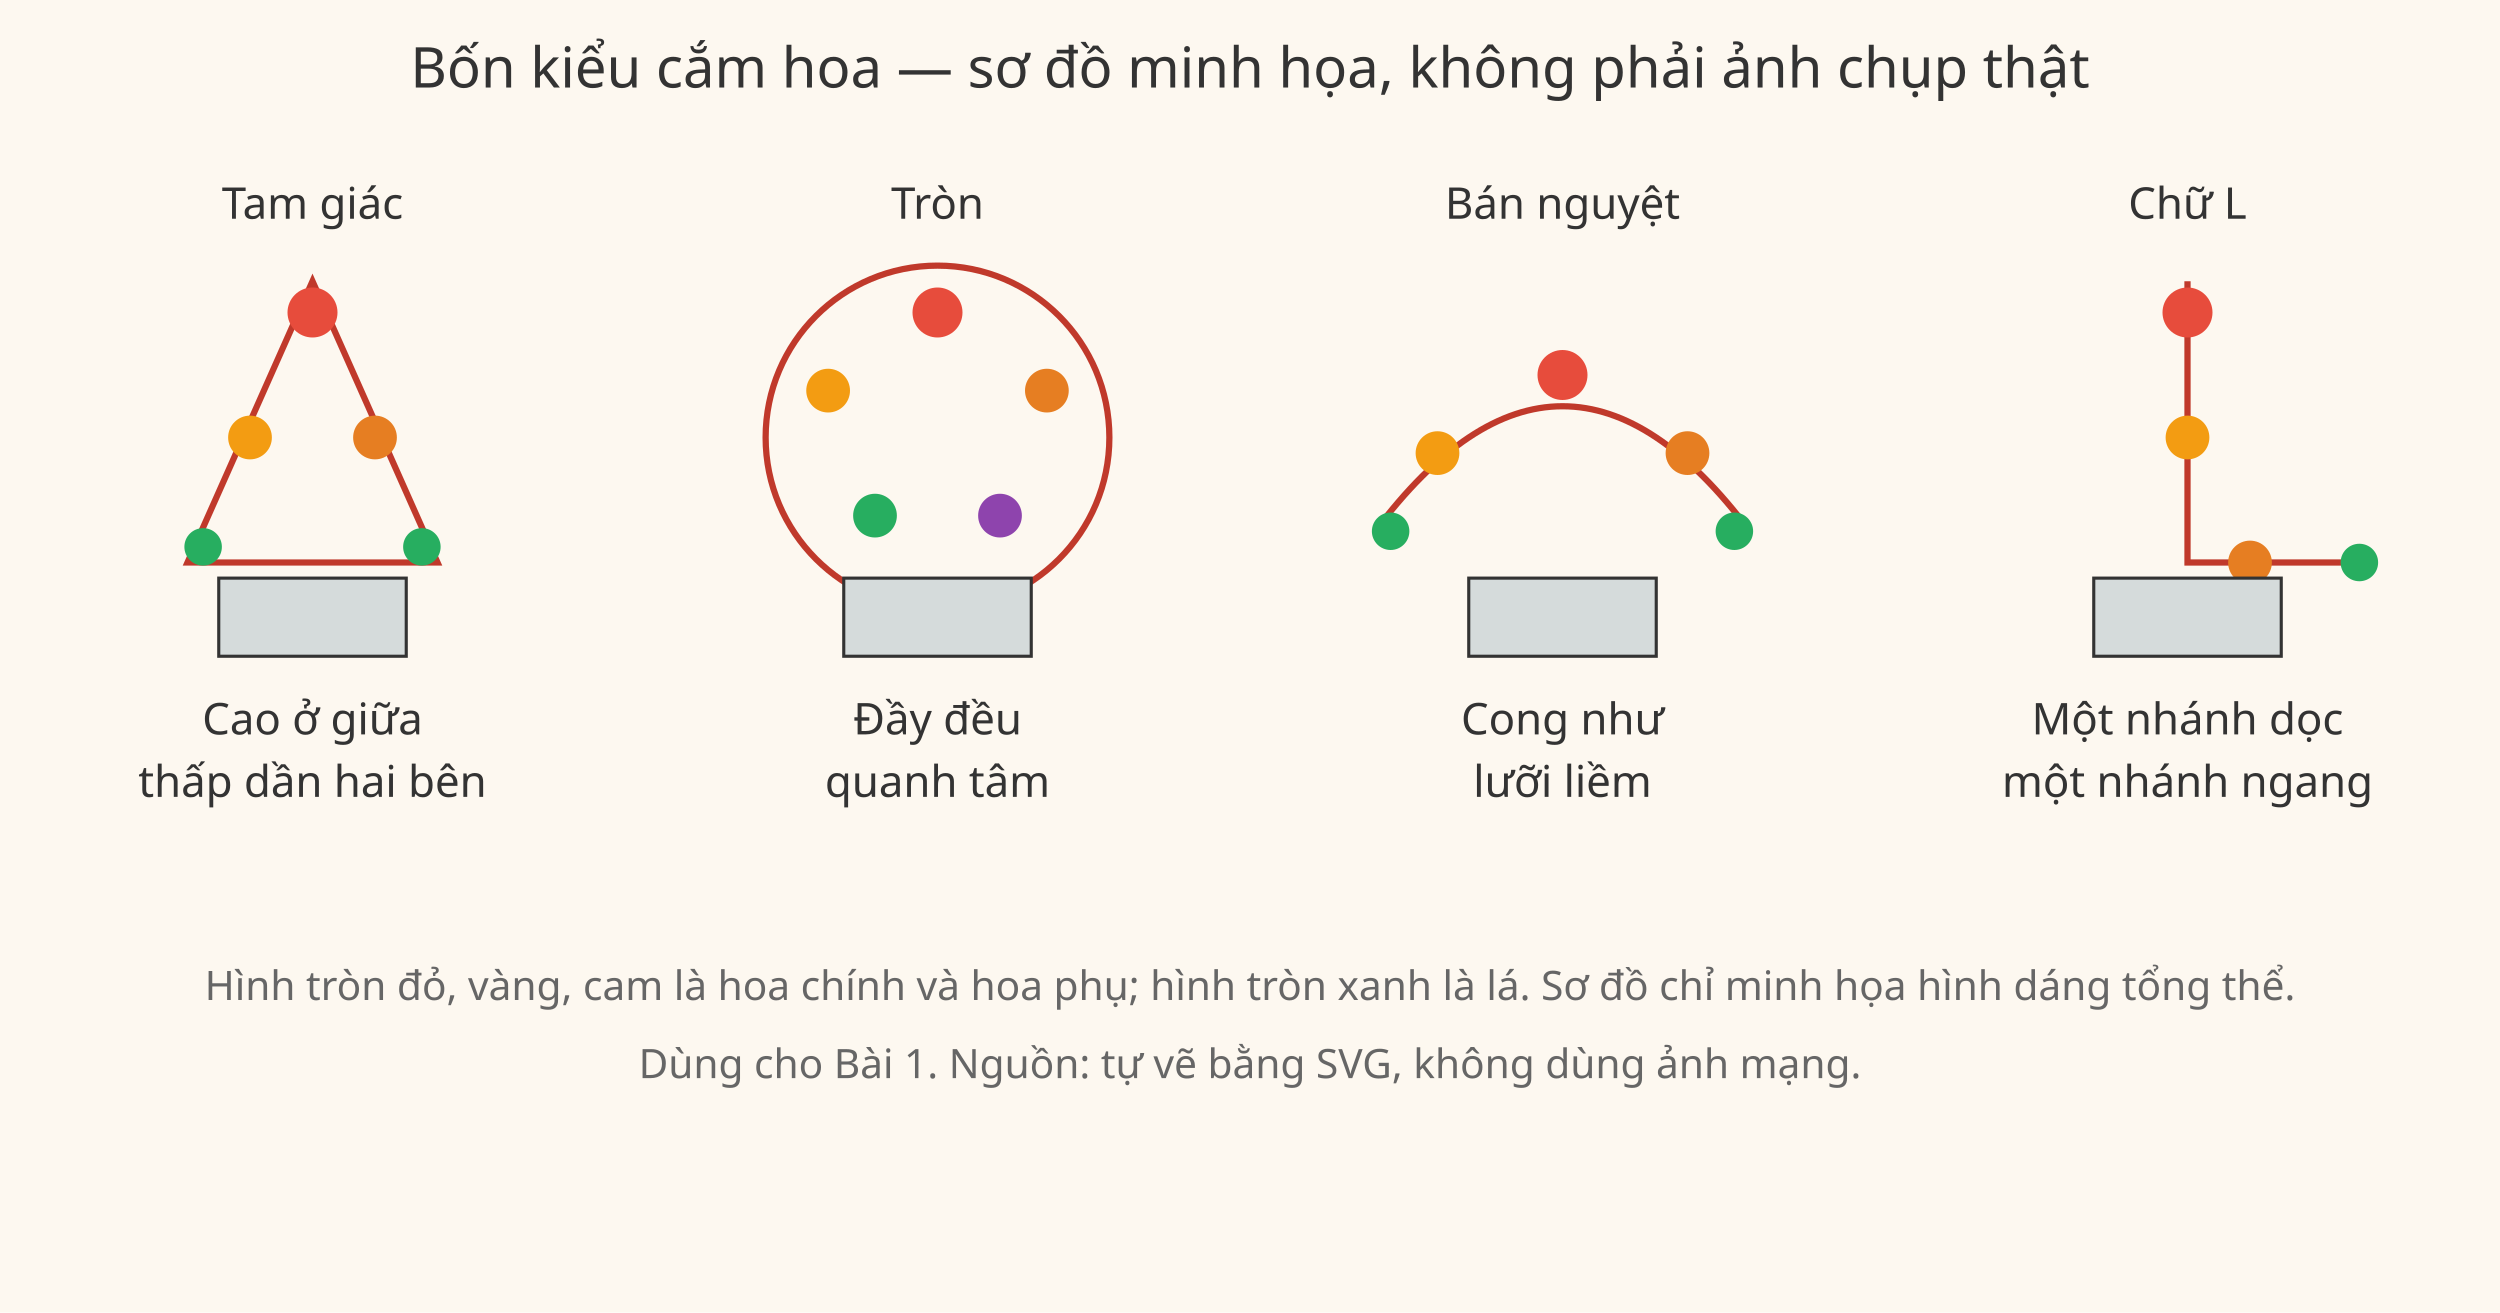
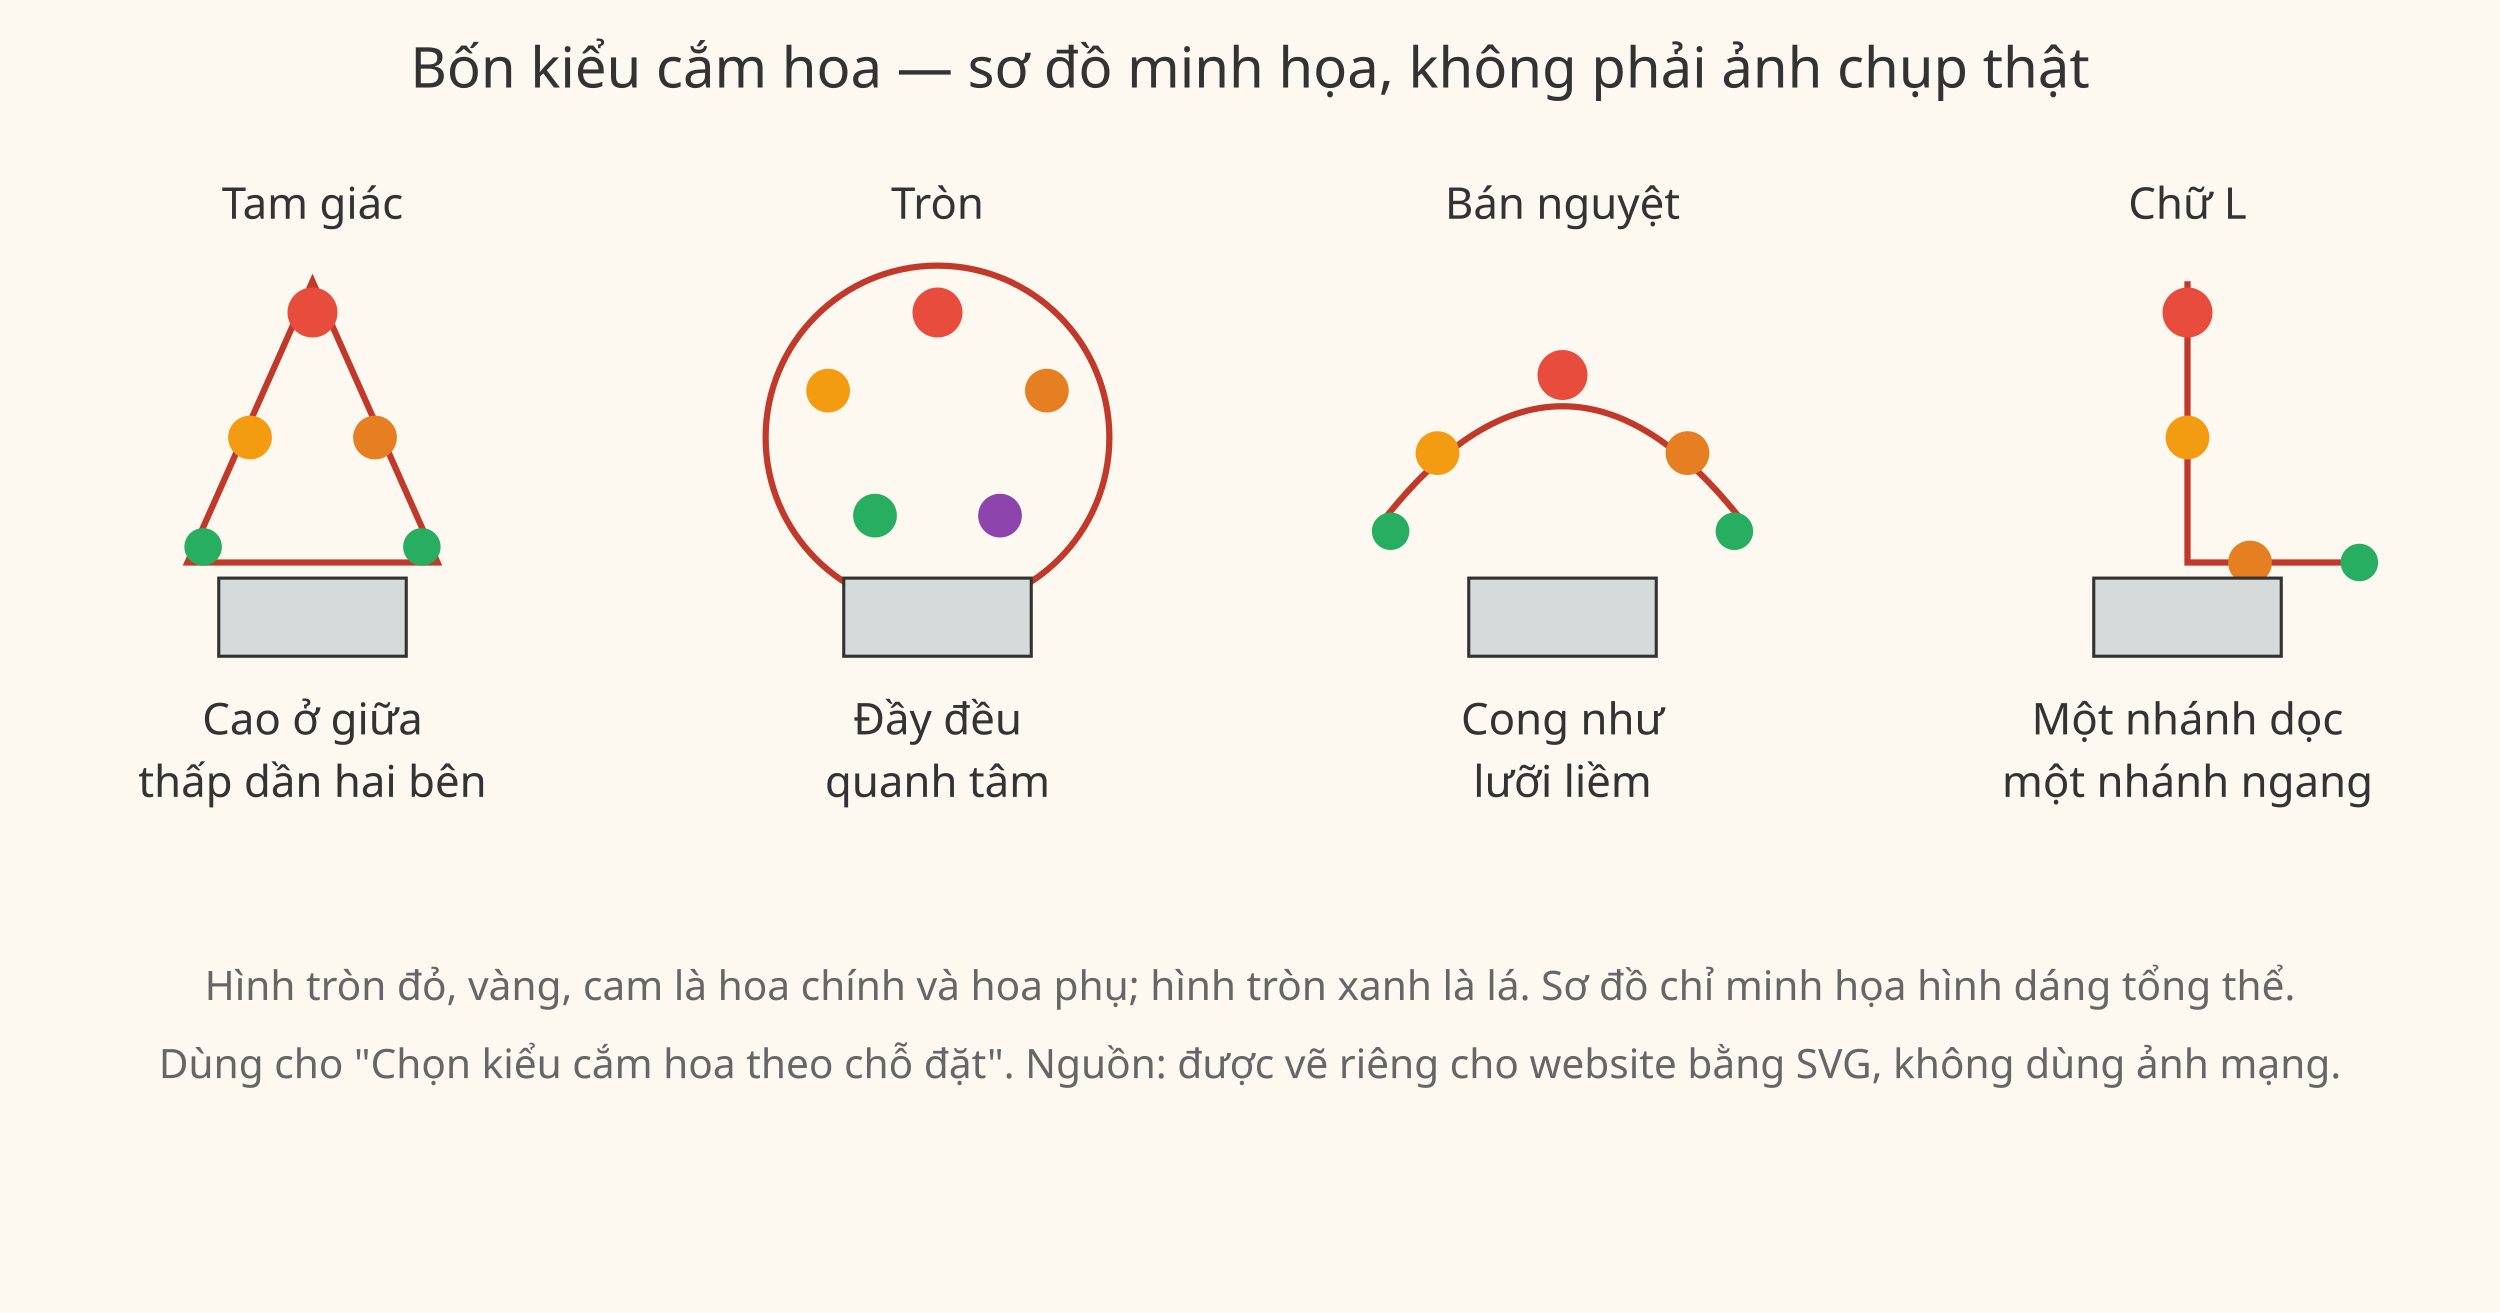
<svg xmlns="http://www.w3.org/2000/svg" width="800" height="420" viewBox="0 0 800 420" role="img">
  <rect width="800" height="420" fill="#fdf8f0" />
  <text x="400" y="28" text-anchor="middle" font-size="18" font-family="sans-serif" fill="#333">Bốn kiểu cắm hoa — sơ đồ minh họa, không phải ảnh chụp thật</text>
  <g font-family="sans-serif" font-size="14" fill="#333">
    <text x="100" y="70" text-anchor="middle">Tam giác</text>
    <polygon points="100,90 60,180 140,180" fill="none" stroke="#c0392b" stroke-width="2" />
    <circle cx="100" cy="100" r="8" fill="#e74c3c" />
    <circle cx="80" cy="140" r="7" fill="#f39c12" />
    <circle cx="120" cy="140" r="7" fill="#e67e22" />
    <circle cx="65" cy="175" r="6" fill="#27ae60" />
    <circle cx="135" cy="175" r="6" fill="#27ae60" />
    <rect x="70" y="185" width="60" height="25" fill="#d5dbdb" stroke="#333" />
    <text x="100" y="235" text-anchor="middle">Cao ở giữa</text>
    <text x="100" y="255" text-anchor="middle">thấp dần hai bên</text>
    <text x="300" y="70" text-anchor="middle">Tròn</text>
    <circle cx="300" cy="140" r="55" fill="none" stroke="#c0392b" stroke-width="2" />
    <circle cx="300" cy="100" r="8" fill="#e74c3c" />
    <circle cx="265" cy="125" r="7" fill="#f39c12" />
    <circle cx="335" cy="125" r="7" fill="#e67e22" />
    <circle cx="280" cy="165" r="7" fill="#27ae60" />
    <circle cx="320" cy="165" r="7" fill="#8e44ad" />
    <rect x="270" y="185" width="60" height="25" fill="#d5dbdb" stroke="#333" />
    <text x="300" y="235" text-anchor="middle">Đầy đều</text>
    <text x="300" y="255" text-anchor="middle">quanh tâm</text>
    <text x="500" y="70" text-anchor="middle">Bán nguyệt</text>
    <path d="M 440 170 Q 500 90 560 170" fill="none" stroke="#c0392b" stroke-width="2" />
    <circle cx="500" cy="120" r="8" fill="#e74c3c" />
    <circle cx="460" cy="145" r="7" fill="#f39c12" />
    <circle cx="540" cy="145" r="7" fill="#e67e22" />
    <circle cx="445" cy="170" r="6" fill="#27ae60" />
    <circle cx="555" cy="170" r="6" fill="#27ae60" />
    <rect x="470" y="185" width="60" height="25" fill="#d5dbdb" stroke="#333" />
    <text x="500" y="235" text-anchor="middle">Cong như</text>
    <text x="500" y="255" text-anchor="middle">lưỡi liềm</text>
    <text x="700" y="70" text-anchor="middle">Chữ L</text>
    <path d="M 700 90 L 700 180 L 760 180" fill="none" stroke="#c0392b" stroke-width="2" />
    <circle cx="700" cy="100" r="8" fill="#e74c3c" />
    <circle cx="700" cy="140" r="7" fill="#f39c12" />
    <circle cx="720" cy="180" r="7" fill="#e67e22" />
    <circle cx="755" cy="180" r="6" fill="#27ae60" />
    <rect x="670" y="185" width="60" height="25" fill="#d5dbdb" stroke="#333" />
    <text x="700" y="235" text-anchor="middle">Một nhánh dọc</text>
    <text x="700" y="255" text-anchor="middle">một nhánh ngang</text>
  </g>
  <text x="400" y="320" text-anchor="middle" font-size="13" font-family="sans-serif" fill="#666">Hình tròn đỏ, vàng, cam là hoa chính và hoa phụ; hình tròn xanh là lá. Sơ đồ chỉ minh họa hình dáng tổng thể.</text>
-   <text x="400" y="345" text-anchor="middle" font-size="13" font-family="sans-serif" fill="#666">Dùng cho Bài 1. Nguồn: tự vẽ bằng SVG, không dùng ảnh mạng.</text>
+   <text x="400" y="345" text-anchor="middle" font-size="13" font-family="sans-serif" fill="#666">Dùng cho "Chọn kiểu cắm hoa theo chỗ đặt". Nguồn: được vẽ riêng cho website bằng SVG, không dùng ảnh mạng.</text>
</svg>
